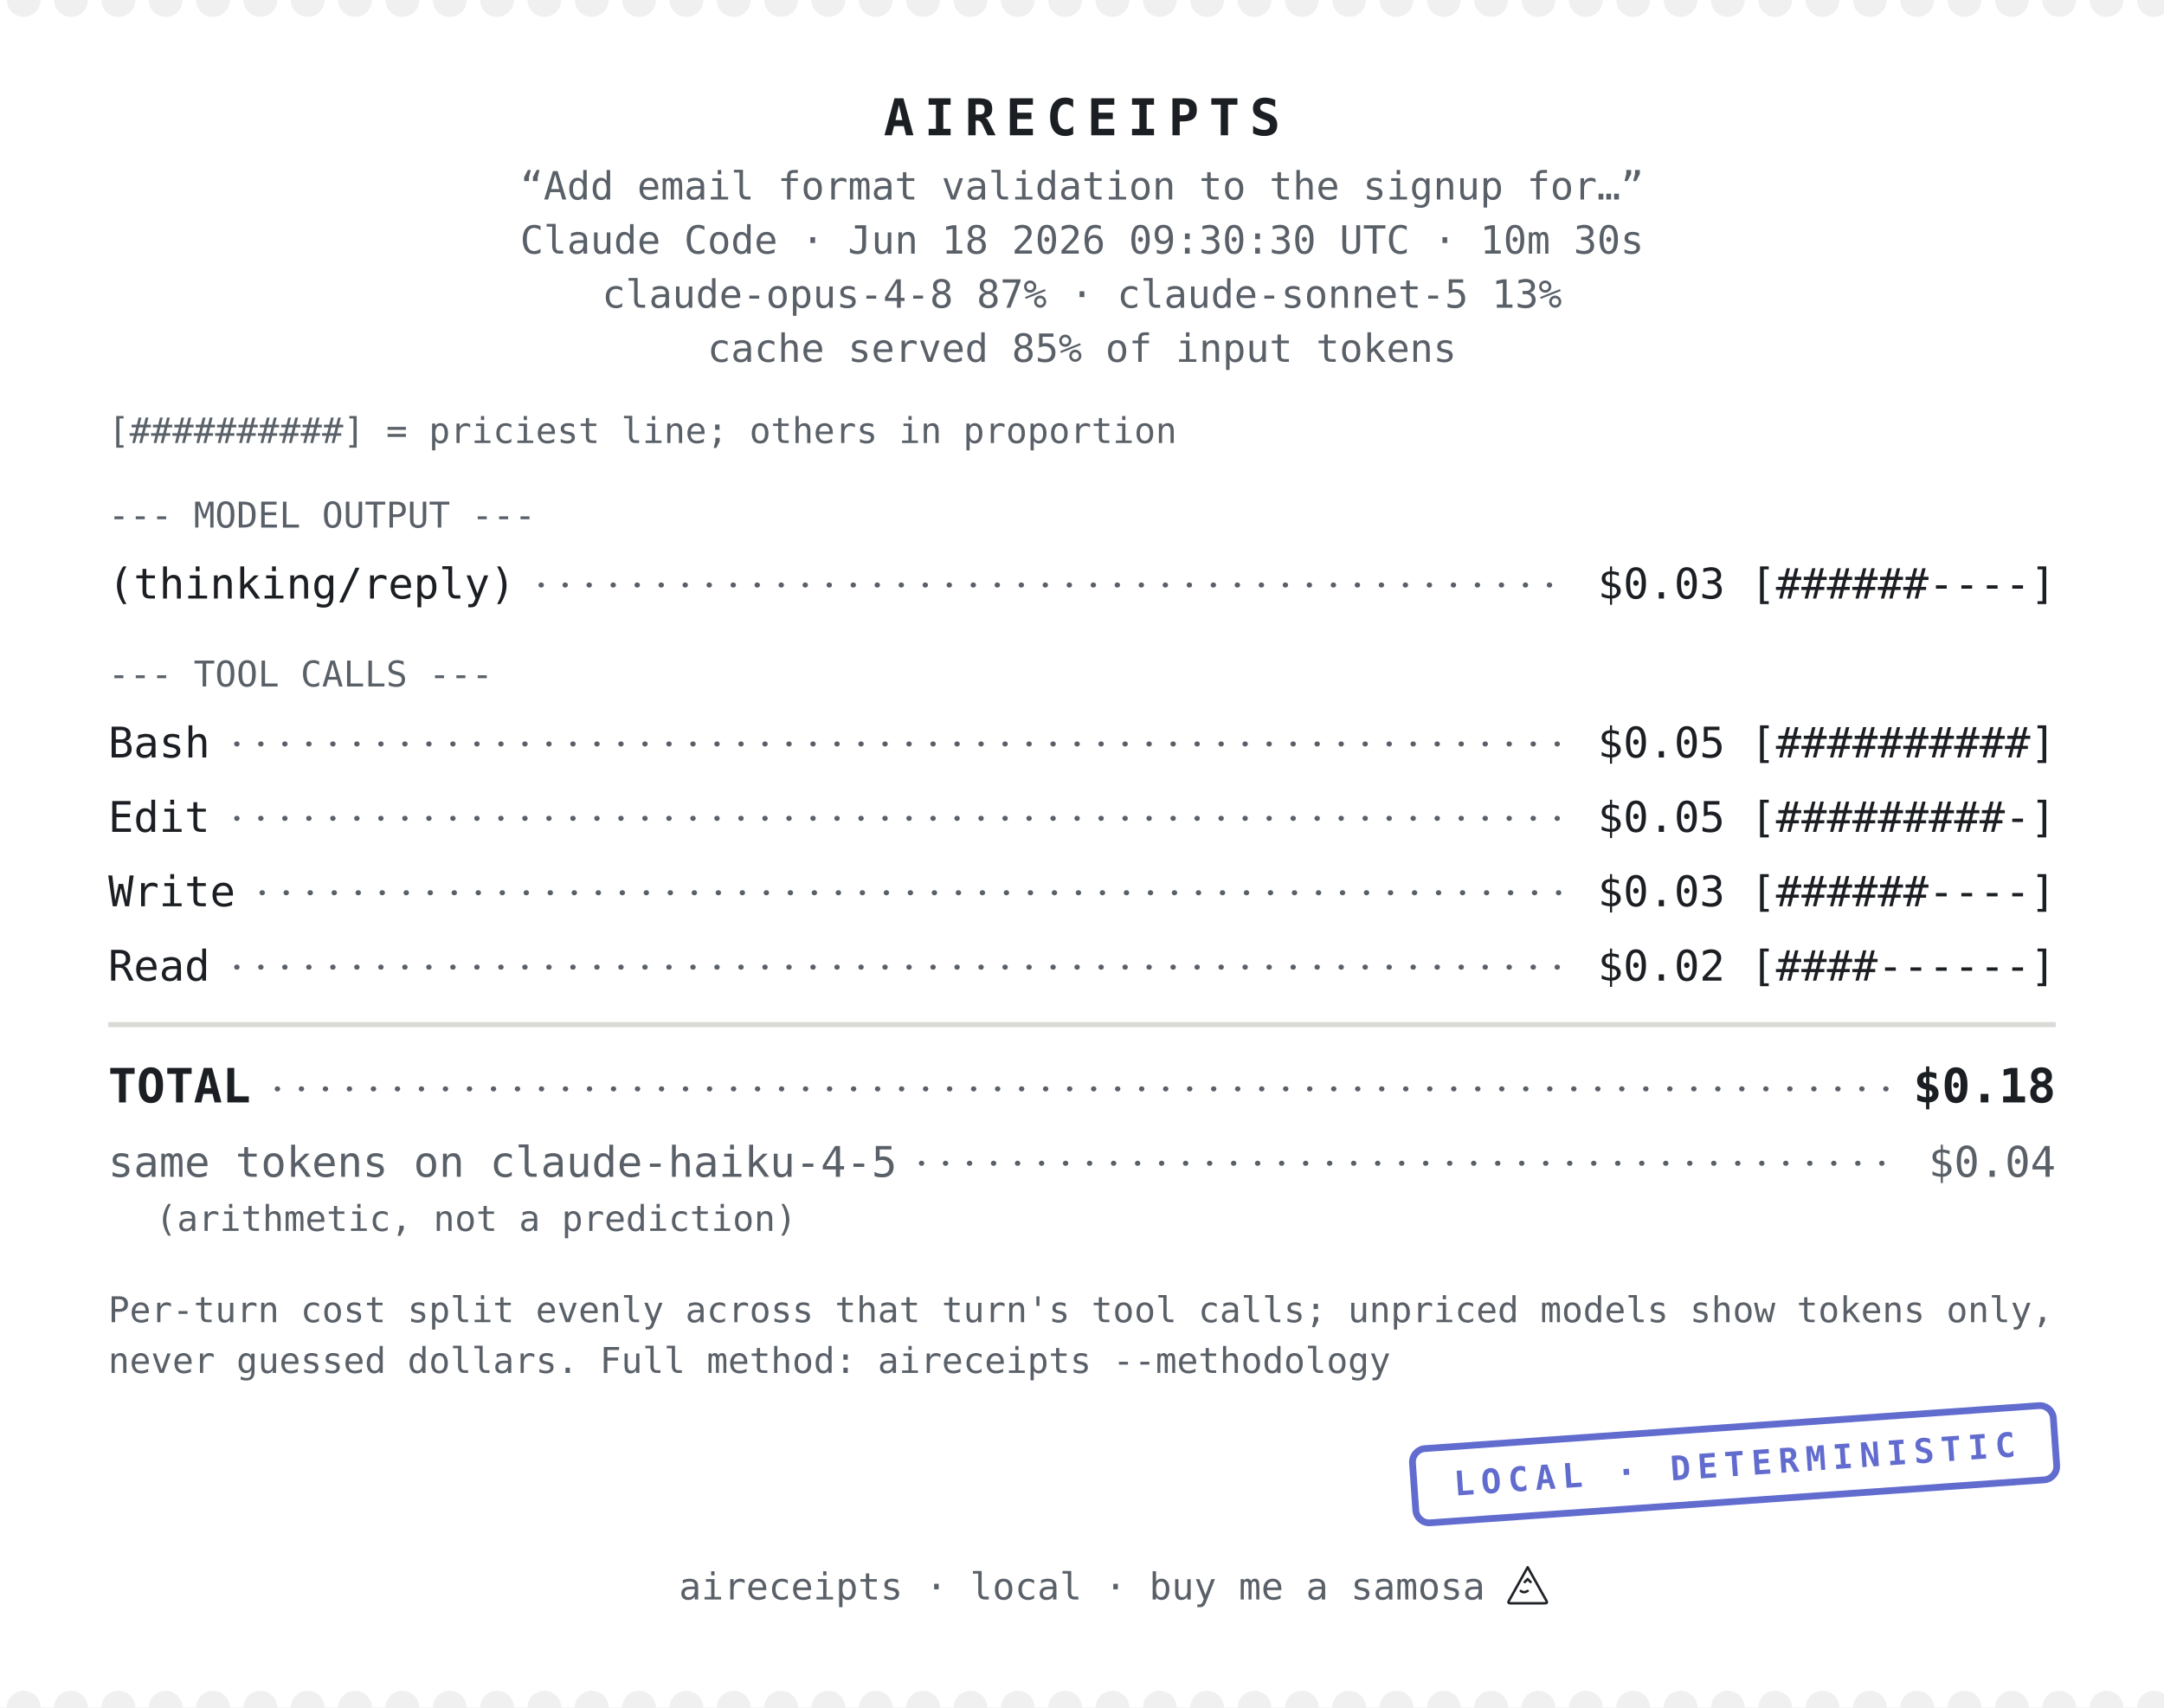
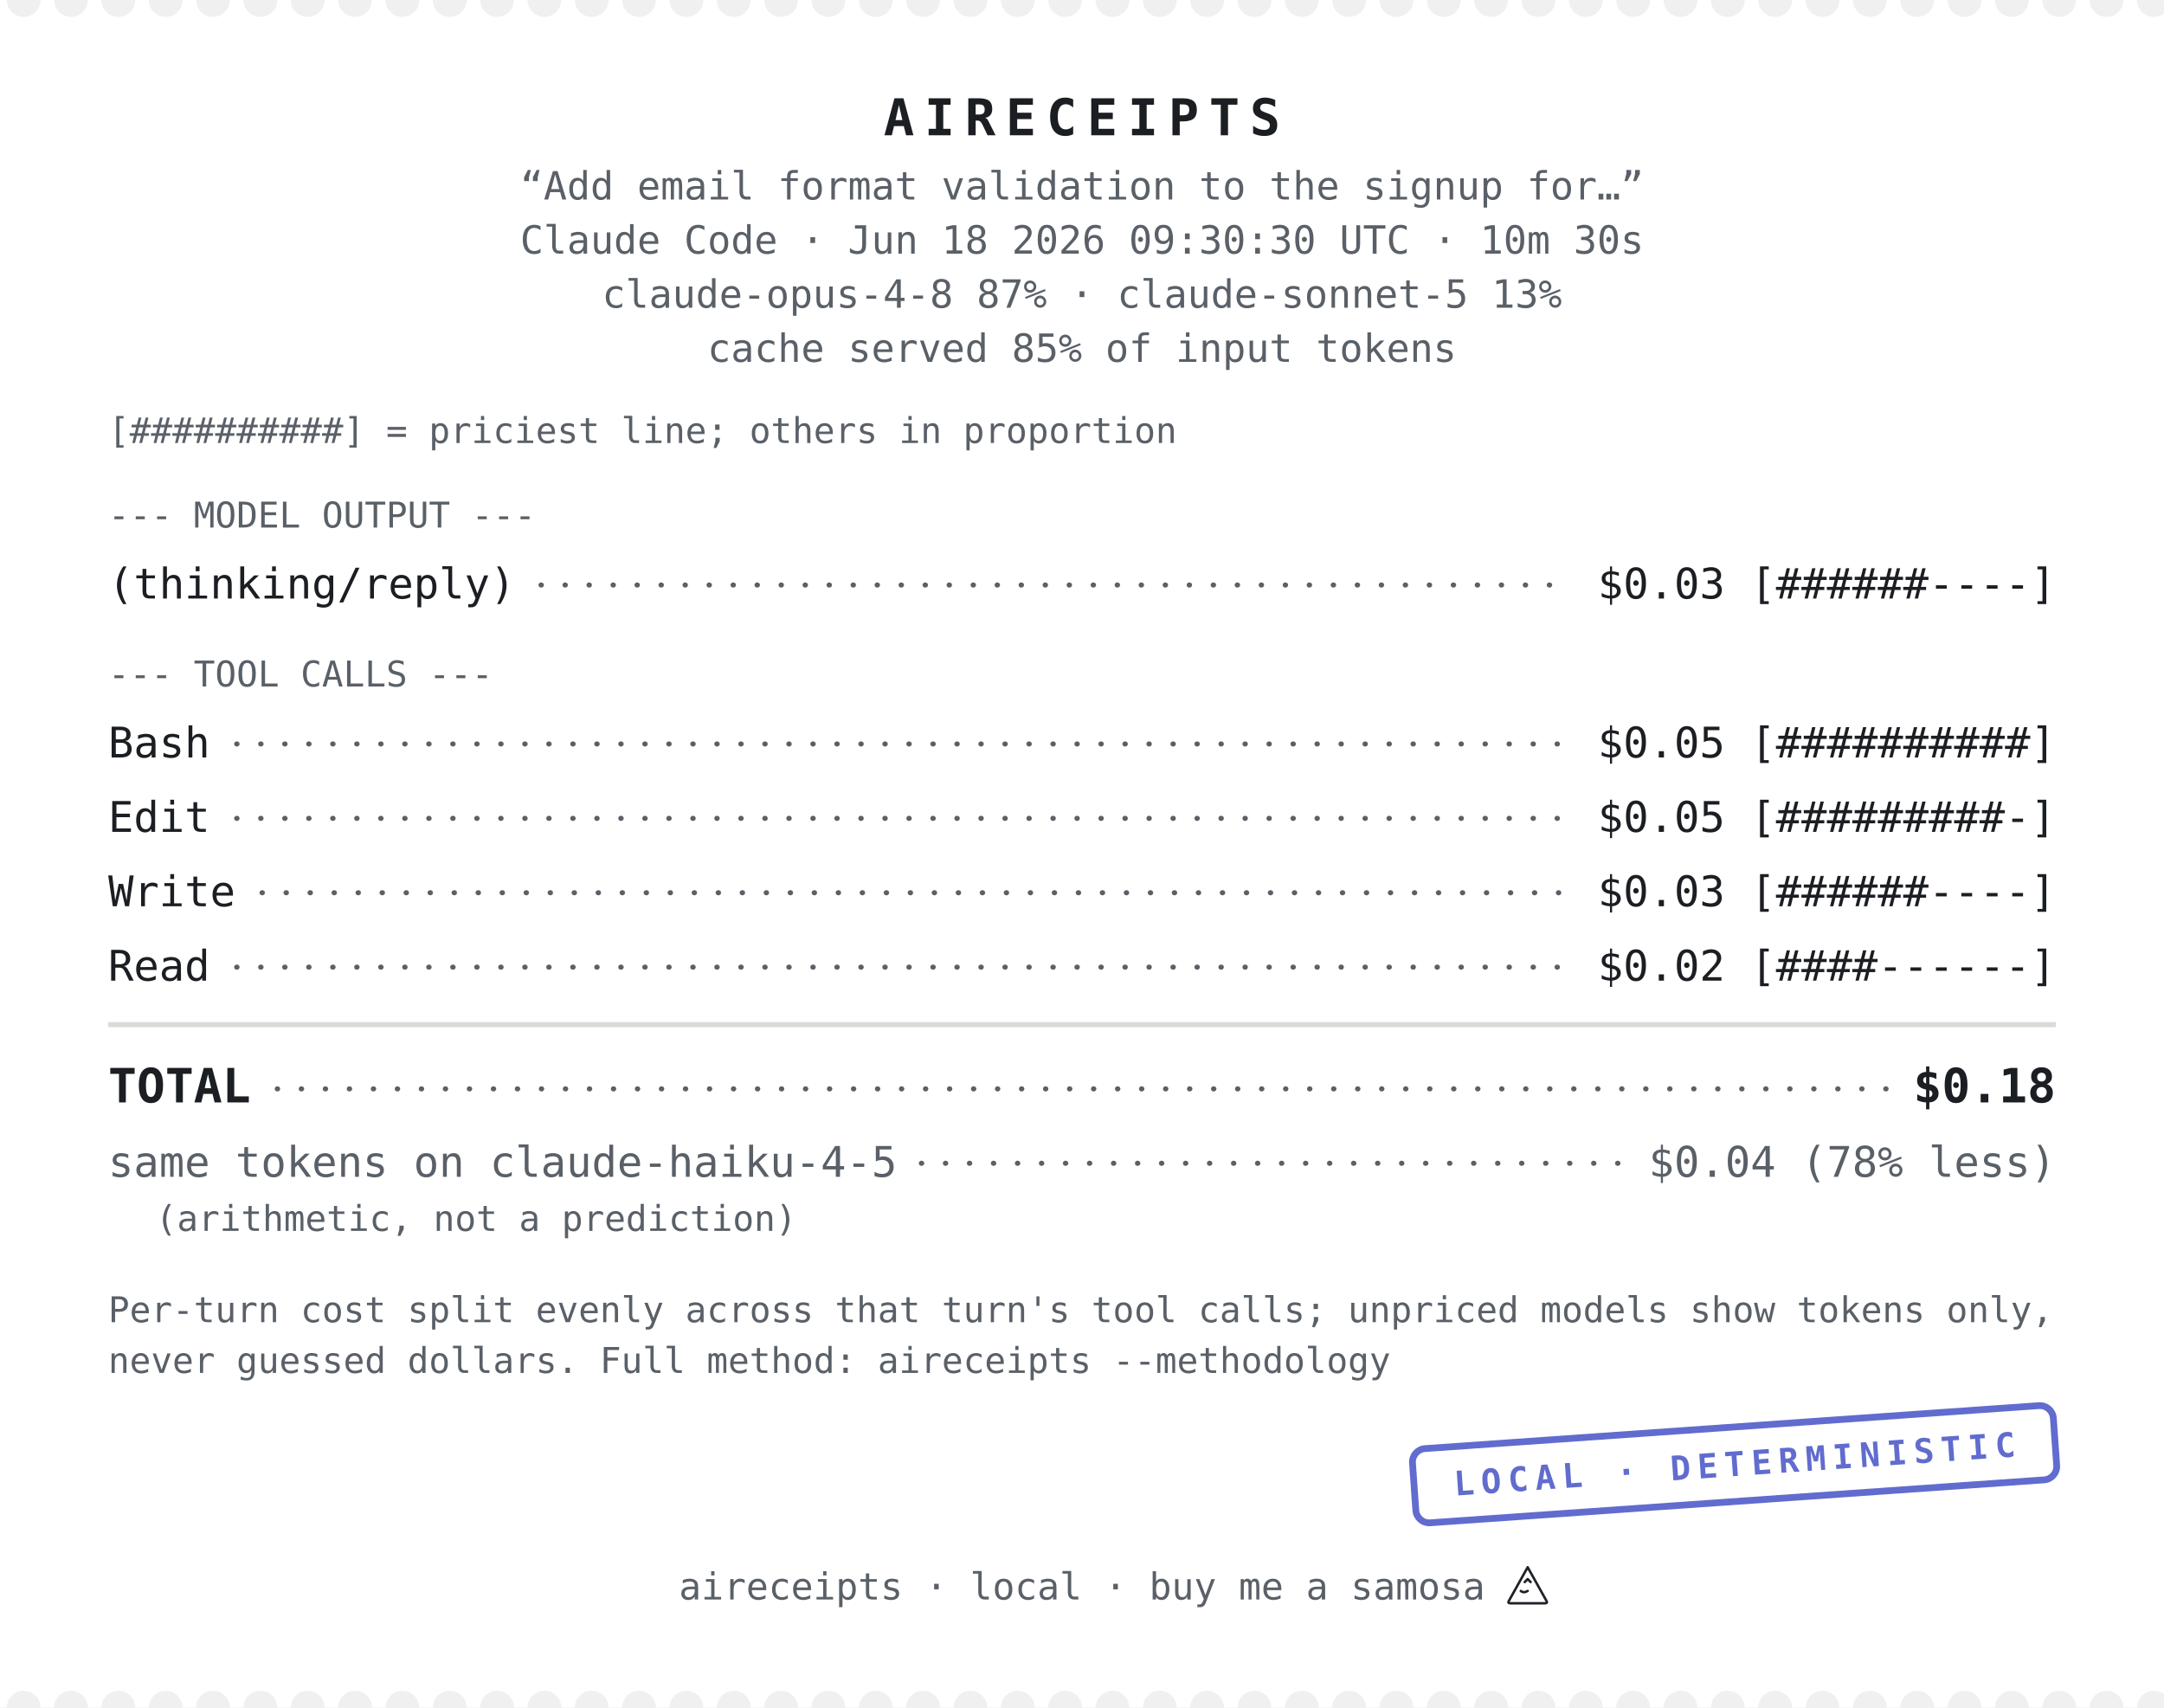
<svg xmlns="http://www.w3.org/2000/svg" width="640" height="505" viewBox="0 0 640 505" font-family="&quot;SF Mono&quot;,&quot;Cascadia Code&quot;,&quot;JetBrains Mono&quot;,Menlo,Consolas,monospace" role="img" aria-label="aireceipts cost receipt">
  <g transform="translate(0 0)">
    <defs>
      <mask id="perf-0" maskUnits="userSpaceOnUse" x="-5" y="-5" width="650" height="515">
        <rect x="0" y="0" width="640" height="505" fill="#FFFFFF" />
        <g class="perf-top">
          <circle cx="7" cy="0" r="5" fill="#000000" />
          <circle cx="21" cy="0" r="5" fill="#000000" />
          <circle cx="35" cy="0" r="5" fill="#000000" />
          <circle cx="49" cy="0" r="5" fill="#000000" />
          <circle cx="63" cy="0" r="5" fill="#000000" />
          <circle cx="77" cy="0" r="5" fill="#000000" />
          <circle cx="91" cy="0" r="5" fill="#000000" />
          <circle cx="105" cy="0" r="5" fill="#000000" />
          <circle cx="119" cy="0" r="5" fill="#000000" />
          <circle cx="133" cy="0" r="5" fill="#000000" />
          <circle cx="147" cy="0" r="5" fill="#000000" />
          <circle cx="161" cy="0" r="5" fill="#000000" />
          <circle cx="175" cy="0" r="5" fill="#000000" />
          <circle cx="189" cy="0" r="5" fill="#000000" />
          <circle cx="203" cy="0" r="5" fill="#000000" />
          <circle cx="217" cy="0" r="5" fill="#000000" />
          <circle cx="231" cy="0" r="5" fill="#000000" />
          <circle cx="245" cy="0" r="5" fill="#000000" />
          <circle cx="259" cy="0" r="5" fill="#000000" />
          <circle cx="273" cy="0" r="5" fill="#000000" />
          <circle cx="287" cy="0" r="5" fill="#000000" />
          <circle cx="301" cy="0" r="5" fill="#000000" />
          <circle cx="315" cy="0" r="5" fill="#000000" />
          <circle cx="329" cy="0" r="5" fill="#000000" />
          <circle cx="343" cy="0" r="5" fill="#000000" />
          <circle cx="357" cy="0" r="5" fill="#000000" />
          <circle cx="371" cy="0" r="5" fill="#000000" />
          <circle cx="385" cy="0" r="5" fill="#000000" />
          <circle cx="399" cy="0" r="5" fill="#000000" />
          <circle cx="413" cy="0" r="5" fill="#000000" />
          <circle cx="427" cy="0" r="5" fill="#000000" />
          <circle cx="441" cy="0" r="5" fill="#000000" />
          <circle cx="455" cy="0" r="5" fill="#000000" />
          <circle cx="469" cy="0" r="5" fill="#000000" />
          <circle cx="483" cy="0" r="5" fill="#000000" />
          <circle cx="497" cy="0" r="5" fill="#000000" />
          <circle cx="511" cy="0" r="5" fill="#000000" />
          <circle cx="525" cy="0" r="5" fill="#000000" />
          <circle cx="539" cy="0" r="5" fill="#000000" />
          <circle cx="553" cy="0" r="5" fill="#000000" />
          <circle cx="567" cy="0" r="5" fill="#000000" />
          <circle cx="581" cy="0" r="5" fill="#000000" />
          <circle cx="595" cy="0" r="5" fill="#000000" />
          <circle cx="609" cy="0" r="5" fill="#000000" />
          <circle cx="623" cy="0" r="5" fill="#000000" />
          <circle cx="637" cy="0" r="5" fill="#000000" />
        </g>
        <g class="perf-bottom">
          <circle cx="7" cy="505" r="5" fill="#000000" />
          <circle cx="21" cy="505" r="5" fill="#000000" />
          <circle cx="35" cy="505" r="5" fill="#000000" />
          <circle cx="49" cy="505" r="5" fill="#000000" />
          <circle cx="63" cy="505" r="5" fill="#000000" />
          <circle cx="77" cy="505" r="5" fill="#000000" />
          <circle cx="91" cy="505" r="5" fill="#000000" />
          <circle cx="105" cy="505" r="5" fill="#000000" />
          <circle cx="119" cy="505" r="5" fill="#000000" />
          <circle cx="133" cy="505" r="5" fill="#000000" />
          <circle cx="147" cy="505" r="5" fill="#000000" />
          <circle cx="161" cy="505" r="5" fill="#000000" />
          <circle cx="175" cy="505" r="5" fill="#000000" />
          <circle cx="189" cy="505" r="5" fill="#000000" />
          <circle cx="203" cy="505" r="5" fill="#000000" />
          <circle cx="217" cy="505" r="5" fill="#000000" />
          <circle cx="231" cy="505" r="5" fill="#000000" />
          <circle cx="245" cy="505" r="5" fill="#000000" />
          <circle cx="259" cy="505" r="5" fill="#000000" />
          <circle cx="273" cy="505" r="5" fill="#000000" />
          <circle cx="287" cy="505" r="5" fill="#000000" />
          <circle cx="301" cy="505" r="5" fill="#000000" />
          <circle cx="315" cy="505" r="5" fill="#000000" />
          <circle cx="329" cy="505" r="5" fill="#000000" />
          <circle cx="343" cy="505" r="5" fill="#000000" />
          <circle cx="357" cy="505" r="5" fill="#000000" />
          <circle cx="371" cy="505" r="5" fill="#000000" />
          <circle cx="385" cy="505" r="5" fill="#000000" />
          <circle cx="399" cy="505" r="5" fill="#000000" />
          <circle cx="413" cy="505" r="5" fill="#000000" />
          <circle cx="427" cy="505" r="5" fill="#000000" />
          <circle cx="441" cy="505" r="5" fill="#000000" />
          <circle cx="455" cy="505" r="5" fill="#000000" />
          <circle cx="469" cy="505" r="5" fill="#000000" />
          <circle cx="483" cy="505" r="5" fill="#000000" />
          <circle cx="497" cy="505" r="5" fill="#000000" />
          <circle cx="511" cy="505" r="5" fill="#000000" />
          <circle cx="525" cy="505" r="5" fill="#000000" />
          <circle cx="539" cy="505" r="5" fill="#000000" />
          <circle cx="553" cy="505" r="5" fill="#000000" />
          <circle cx="567" cy="505" r="5" fill="#000000" />
          <circle cx="581" cy="505" r="5" fill="#000000" />
          <circle cx="595" cy="505" r="5" fill="#000000" />
          <circle cx="609" cy="505" r="5" fill="#000000" />
          <circle cx="623" cy="505" r="5" fill="#000000" />
          <circle cx="637" cy="505" r="5" fill="#000000" />
        </g>
      </mask>
    </defs>
    <rect x="0" y="0" width="640" height="505" fill="#FFFFFF" mask="url(#perf-0)" />
    <text x="320" y="40" font-size="15" fill="#1B1E22" text-anchor="middle" font-weight="700" letter-spacing="3">AIRECEIPTS</text>
    <text x="320" y="59" font-size="11.5" fill="#5A6068" text-anchor="middle">“Add email format validation to the signup for…”</text>
    <text x="320" y="75" font-size="11.5" fill="#5A6068" text-anchor="middle">Claude Code · Jun 18 2026 09:30:30 UTC · 10m 30s</text>
    <text x="320" y="91" font-size="11.5" fill="#5A6068" text-anchor="middle">claude-opus-4-8 87% · claude-sonnet-5 13%</text>
    <text x="320" y="107" font-size="11.5" fill="#5A6068" text-anchor="middle">cache served 85% of input tokens</text>
    <text x="32" y="131" font-size="10.5" fill="#5A6068" text-anchor="start">[##########] = priciest line; others in proportion</text>
    <text x="32" y="156" font-size="10.5" fill="#5A6068" text-anchor="start">--- MODEL OUTPUT ---</text>
    <text x="32" y="177" font-size="12.5" fill="#1B1E22" text-anchor="start">(thinking/reply)</text>
    <text x="608" y="177" font-size="12.5" fill="#1B1E22" text-anchor="end">$0.03 [######----]</text>
    <line x1="160" y1="173" x2="465" y2="173" stroke="#5A6068" stroke-width="1.5" stroke-linecap="round" stroke-dasharray="0.1 7" />
    <text x="32" y="203" font-size="10.5" fill="#5A6068" text-anchor="start">--- TOOL CALLS ---</text>
    <text x="32" y="224" font-size="12.5" fill="#1B1E22" text-anchor="start">Bash</text>
    <text x="608" y="224" font-size="12.5" fill="#1B1E22" text-anchor="end">$0.05 [##########]</text>
    <line x1="70" y1="220" x2="465" y2="220" stroke="#5A6068" stroke-width="1.5" stroke-linecap="round" stroke-dasharray="0.1 7" />
    <text x="32" y="246" font-size="12.5" fill="#1B1E22" text-anchor="start">Edit</text>
    <text x="608" y="246" font-size="12.5" fill="#1B1E22" text-anchor="end">$0.05 [#########-]</text>
    <line x1="70" y1="242" x2="465" y2="242" stroke="#5A6068" stroke-width="1.5" stroke-linecap="round" stroke-dasharray="0.1 7" />
    <text x="32" y="268" font-size="12.5" fill="#1B1E22" text-anchor="start">Write</text>
    <text x="608" y="268" font-size="12.5" fill="#1B1E22" text-anchor="end">$0.03 [######----]</text>
    <line x1="77.5" y1="264" x2="465" y2="264" stroke="#5A6068" stroke-width="1.5" stroke-linecap="round" stroke-dasharray="0.1 7" />
    <text x="32" y="290" font-size="12.5" fill="#1B1E22" text-anchor="start">Read</text>
    <text x="608" y="290" font-size="12.5" fill="#1B1E22" text-anchor="end">$0.02 [####------]</text>
    <line x1="70" y1="286" x2="465" y2="286" stroke="#5A6068" stroke-width="1.5" stroke-linecap="round" stroke-dasharray="0.1 7" />
    <line x1="32" y1="303" x2="608" y2="303" stroke="#D8DBD6" stroke-width="1.5" />
    <text x="32" y="326" font-size="14" fill="#1B1E22" text-anchor="start" font-weight="700">TOTAL</text>
    <text x="608" y="326" font-size="14" fill="#1B1E22" text-anchor="end" font-weight="700">$0.18</text>
    <line x1="82" y1="322" x2="558" y2="322" stroke="#5A6068" stroke-width="1.5" stroke-linecap="round" stroke-dasharray="0.1 7" />
    <text x="32" y="348" font-size="12.5" fill="#5A6068" text-anchor="start" font-weight="400">same tokens on claude-haiku-4-5</text>
-     <text x="608" y="348" font-size="12.5" fill="#5A6068" text-anchor="end" font-weight="400">$0.04</text>
-     <line x1="272.5" y1="344" x2="562.5" y2="344" stroke="#5A6068" stroke-width="1.5" stroke-linecap="round" stroke-dasharray="0.1 7" />
+     <text x="608" y="348" font-size="12.5" fill="#5A6068" text-anchor="end" font-weight="400">$0.04 (78% less)</text>
+     <line x1="272.5" y1="344" x2="480" y2="344" stroke="#5A6068" stroke-width="1.5" stroke-linecap="round" stroke-dasharray="0.1 7" />
    <text x="46" y="364" font-size="10.5" fill="#5A6068" text-anchor="start">(arithmetic, not a prediction)</text>
    <text x="32" y="391" font-size="10.5" fill="#5A6068" text-anchor="start">Per-turn cost split evenly across that turn's tool calls; unpriced models show tokens only,</text>
    <text x="32" y="406" font-size="10.5" fill="#5A6068" text-anchor="start">never guessed dollars. Full method: aireceipts --methodology</text>
    <g class="stamp" opacity="0.8" transform="rotate(-4 513 433)">
      <rect x="418" y="422" width="190" height="22" rx="4" fill="none" stroke="#3947C2" stroke-width="2" />
      <text x="513" y="436.5" font-size="10" fill="#3947C2" text-anchor="middle" font-weight="700" letter-spacing="2">LOCAL · DETERMINISTIC</text>
    </g>
    <text x="320" y="473" font-size="11" fill="#5A6068" text-anchor="middle">aireceipts · local · buy me a samosa</text>
    <g transform="translate(444.8 462) scale(0.292)" fill="none" stroke="#1f2328" stroke-width="2.5" stroke-linejoin="round" stroke-linecap="round">
      <path d="M24 5 L43 39 Q44.5 41.5 41.5 41.5 H6.5 Q3.5 41.5 5 39 Z" />
      <path d="M17 29 q3 2.5 7 0" />
      <path d="M21 20 l3 -3 3 3" />
    </g>
  </g>
</svg>
